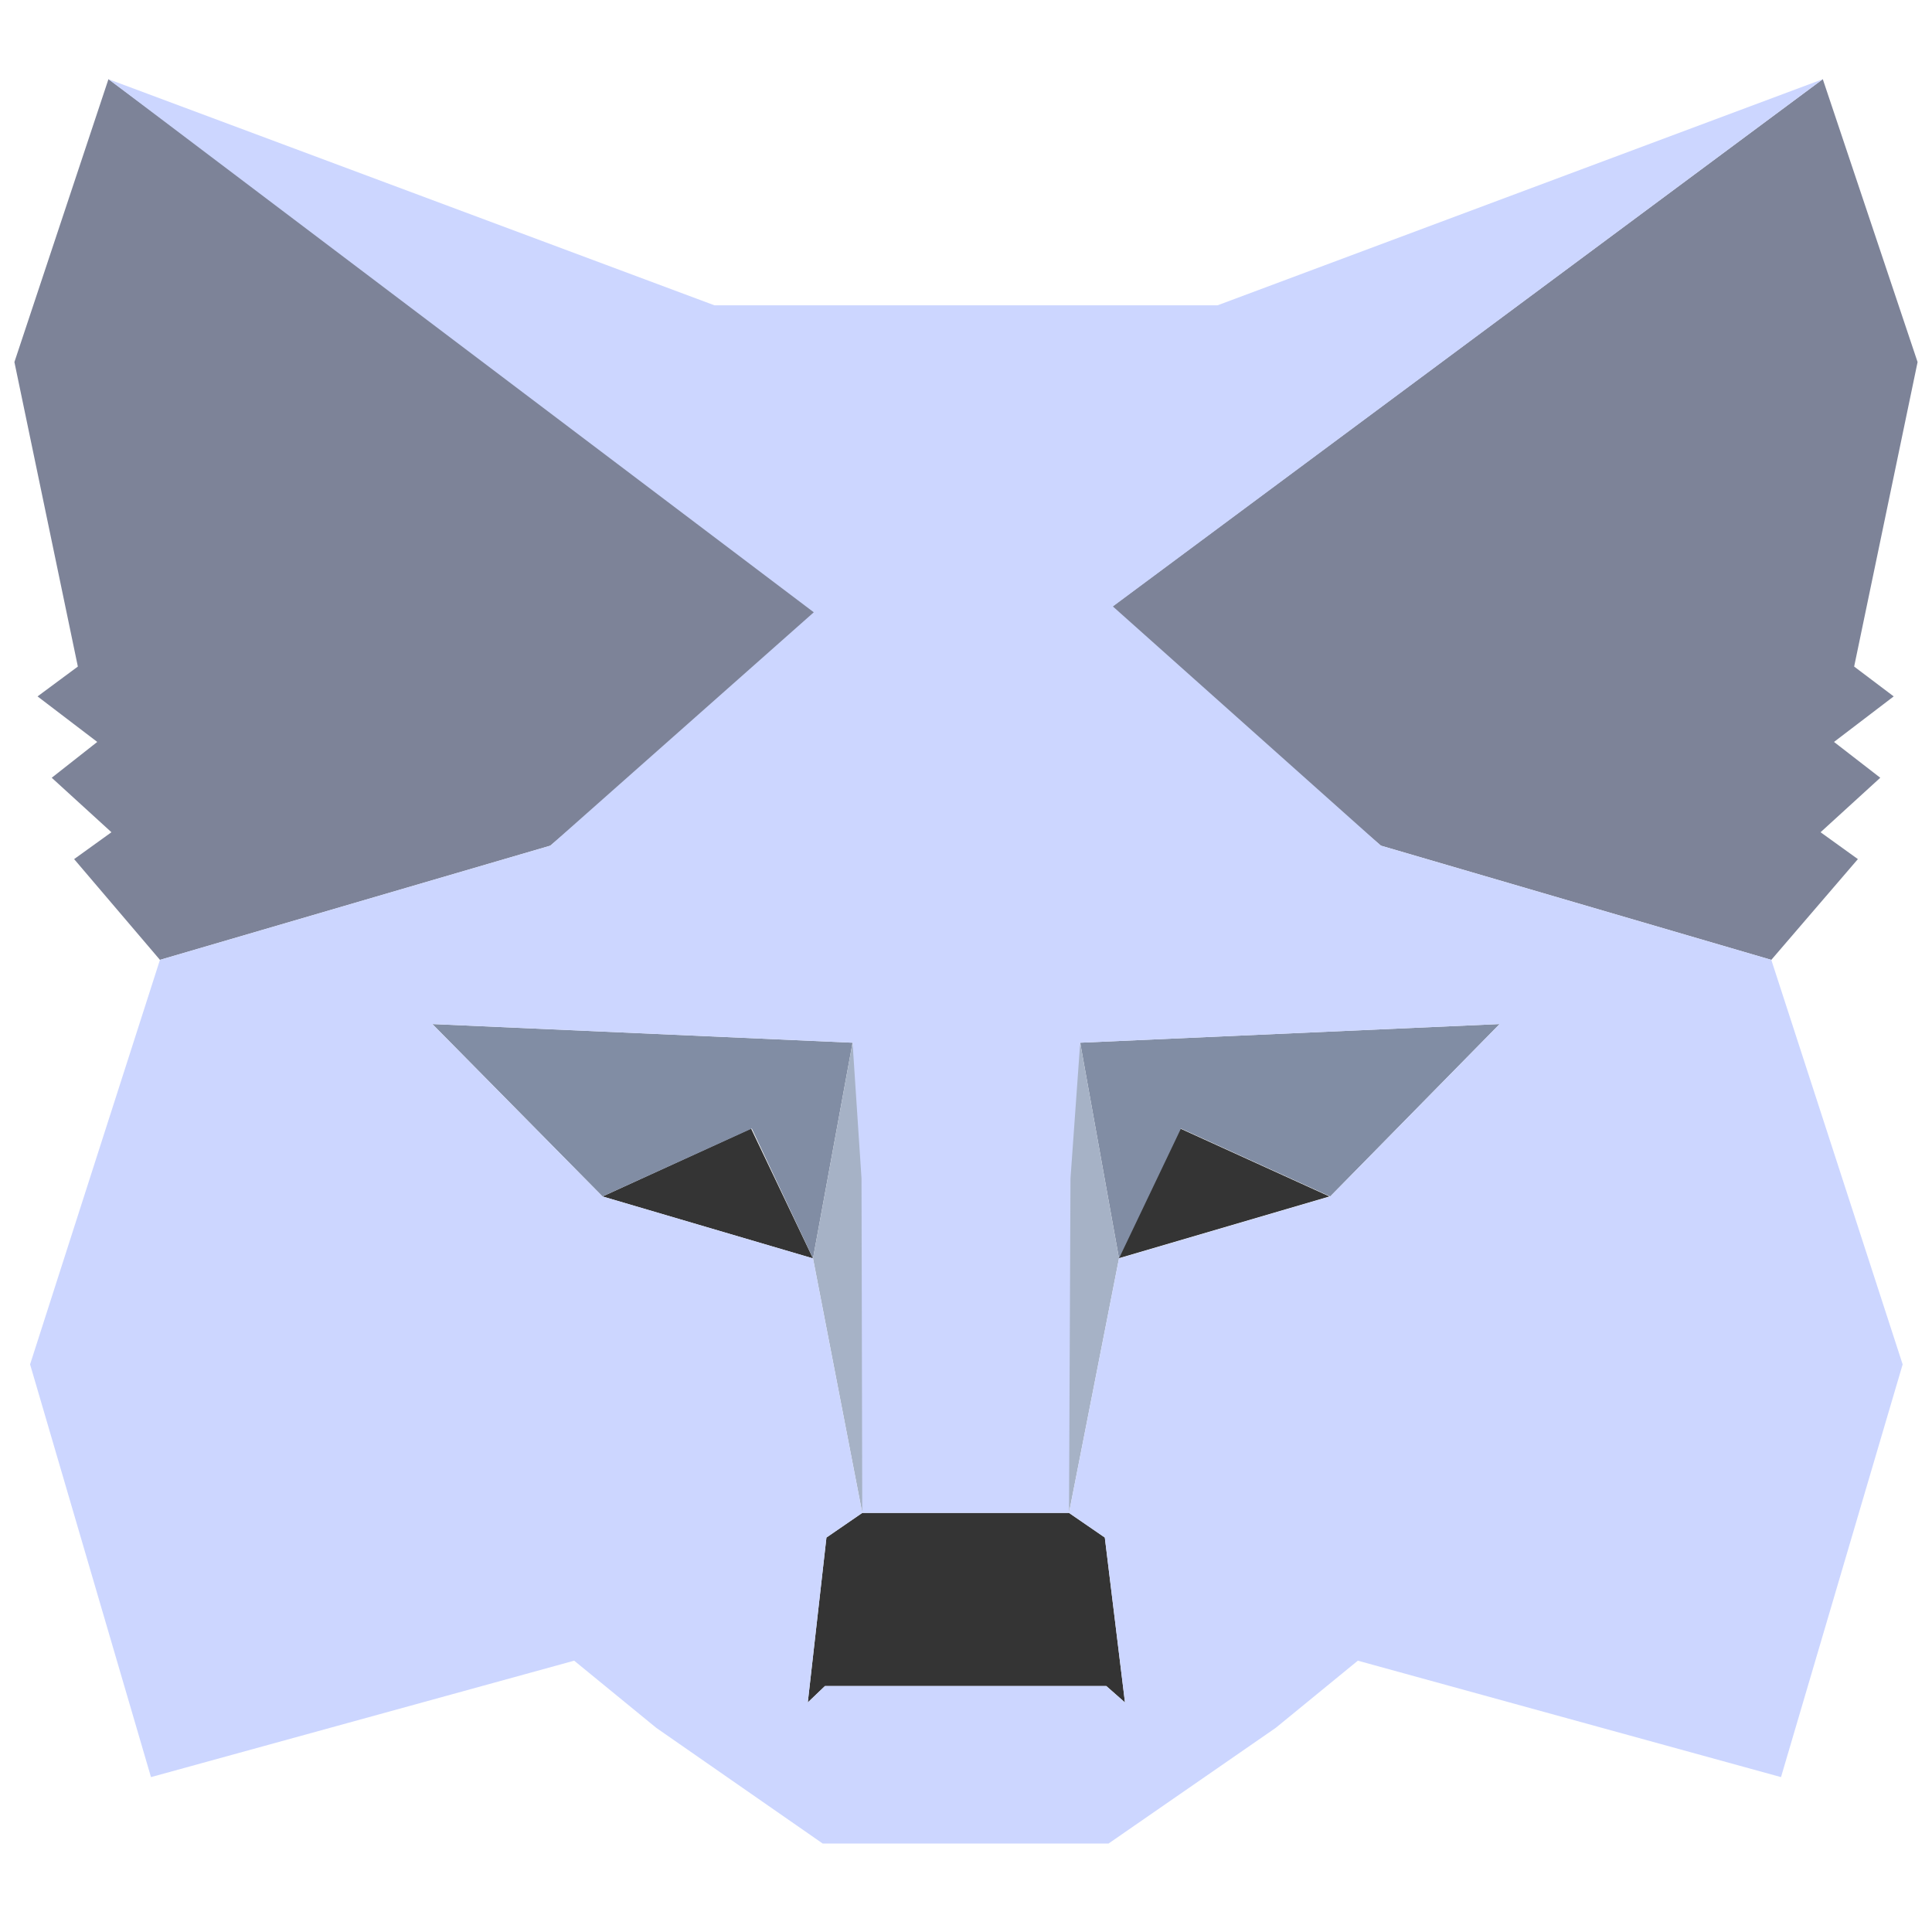
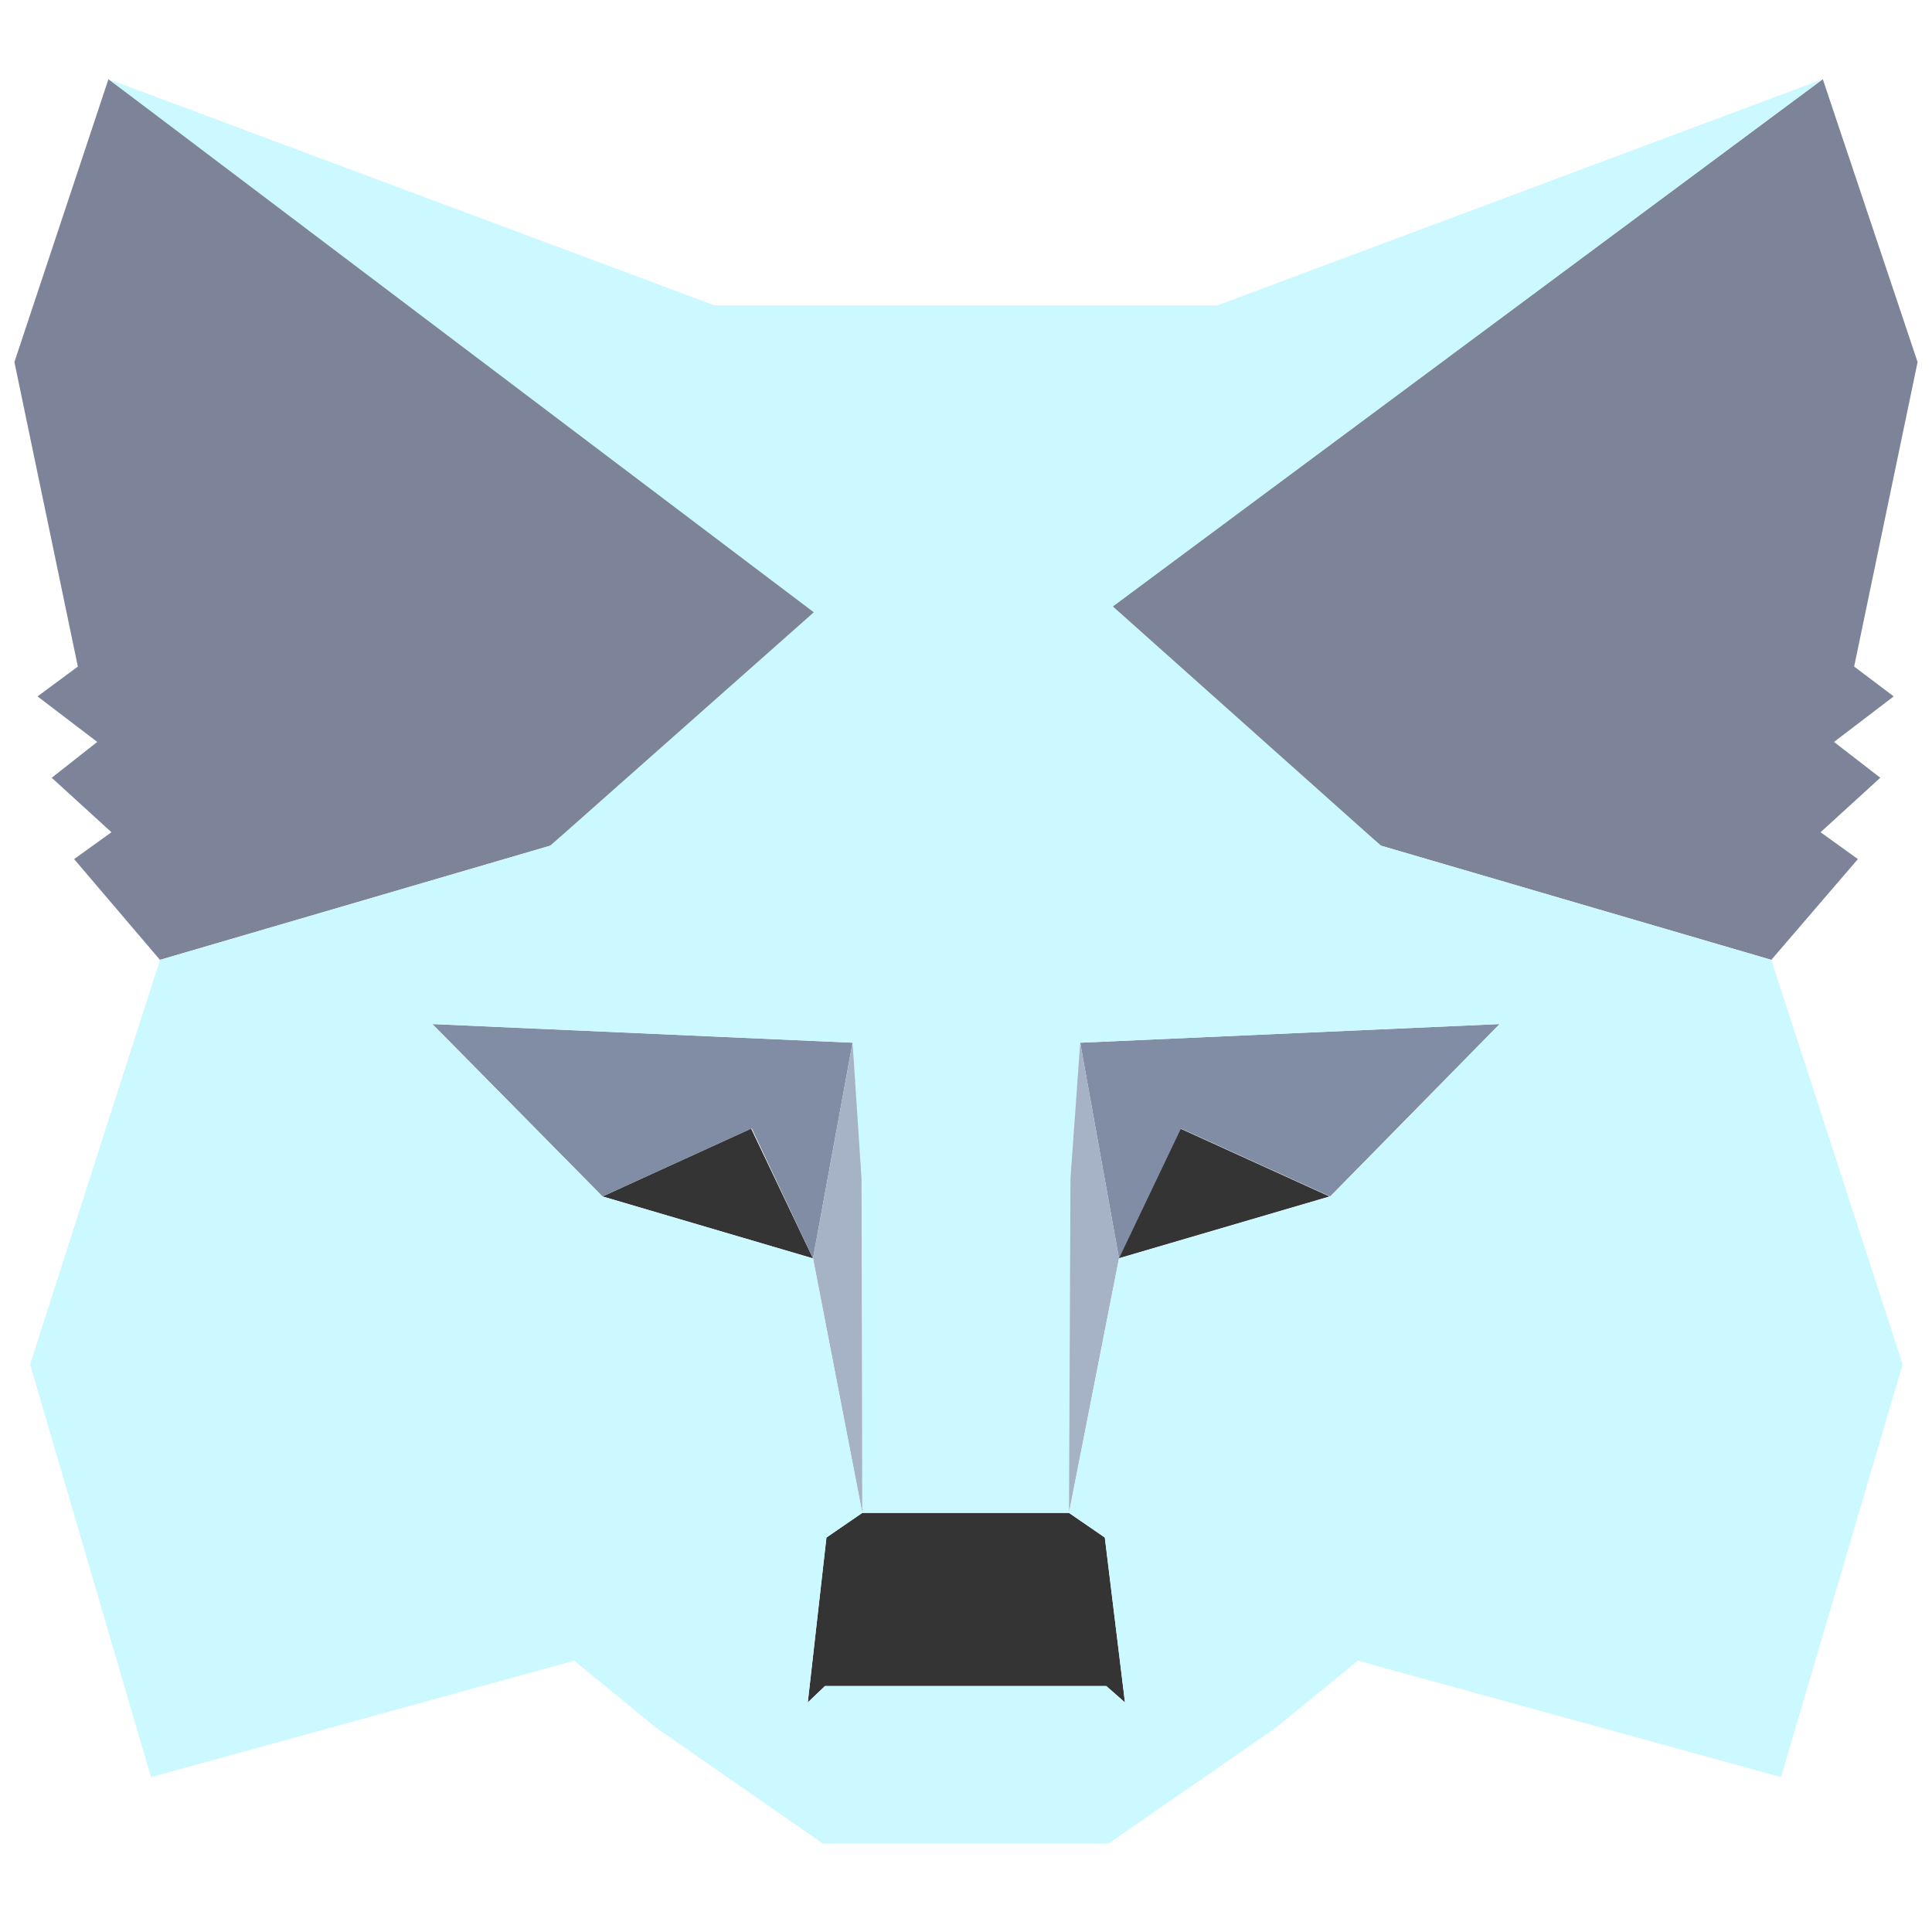
<svg xmlns="http://www.w3.org/2000/svg" width="260" height="260" viewBox="0 0 260 260" fill="none">
  <path d="M109.41 169.35L81.086 161.014L101.073 151.874L109.41 169.35Z" fill="#343434" />
  <path d="M150.49 169.35L158.827 151.874L178.915 161.014L150.49 169.35Z" fill="#343434" />
  <path d="M201.814 137.812L145.367 140.323L150.59 169.35L158.927 151.874L179.014 161.014L201.814 137.812Z" fill="#818DA4" />
  <path d="M81.086 161.014L101.174 151.874L109.41 169.35L114.733 140.323L58.185 137.812L81.086 161.014Z" fill="#818DA4" />
  <path d="M114.733 140.323L109.41 169.35L116.039 203.6L117.546 158.503L114.733 140.323Z" fill="#A6B2C6" />
  <path d="M145.368 140.323L142.656 158.402L143.862 203.6L150.591 169.35L145.368 140.323Z" fill="#A6B2C6" />
  <path d="M148.682 206.915L143.861 203.6H116.039L111.218 206.915L108.707 229.112L111.017 226.902H148.883L151.394 229.112L148.682 206.915Z" fill="#343434" />
  <path d="M249.523 89.702L258.06 48.723L245.304 10.656L148.682 82.37L185.844 113.807L238.374 129.175L250.025 115.615L245.003 111.999L253.038 104.667L246.811 99.846L254.846 93.719L249.523 89.702Z" fill="#7D8398" />
  <path d="M1.939 48.723L10.477 89.702L5.053 93.719L13.088 99.846L6.961 104.667L14.997 111.999L9.975 115.615L21.525 129.175L74.055 113.807L111.218 82.37L14.595 10.656L1.939 48.723Z" fill="#7D8398" />
-   <path fill-rule="evenodd" clip-rule="evenodd" d="M96.174 41.149L96.152 41.089H163.848L245.304 10.656L149.766 81.614L185.844 113.807L238.374 129.174L256.051 183.613L239.68 239.156L182.731 223.487L171.683 232.527L149.184 248.095H110.716L88.318 232.527L77.269 223.487L20.32 239.156L4.049 183.613L21.525 129.174L74.055 113.807L109.515 82.4L14.594 10.656L96.151 41.089L96.174 41.149ZM145.368 140.323L144.062 158.603L143.861 203.6H116.039L115.939 158.603L114.734 140.323L58.186 137.812L81.086 161.014L109.41 169.35L116.039 203.6L111.218 206.915L108.707 229.112L111.017 226.902H148.883L151.393 229.111L148.682 206.915L143.861 203.6L150.591 169.35L179.014 161.014L201.814 137.813L145.368 140.323Z" fill="#CCD6FF" />
+   <path fill-rule="evenodd" clip-rule="evenodd" d="M96.174 41.149L96.152 41.089H163.848L245.304 10.656L149.766 81.614L185.844 113.807L238.374 129.174L256.051 183.613L239.68 239.156L182.731 223.487L171.683 232.527L149.184 248.095H110.716L88.318 232.527L77.269 223.487L20.32 239.156L4.049 183.613L21.525 129.174L74.055 113.807L109.515 82.4L14.594 10.656L96.151 41.089L96.174 41.149ZM145.368 140.323L144.062 158.603L143.861 203.6H116.039L115.939 158.603L114.734 140.323L58.186 137.812L81.086 161.014L109.41 169.35L116.039 203.6L111.218 206.915L108.707 229.112L111.017 226.902H148.883L151.393 229.111L148.682 206.915L143.861 203.6L150.591 169.35L179.014 161.014L201.814 137.813L145.368 140.323Z" fill="#CCF9FF" />
</svg>
